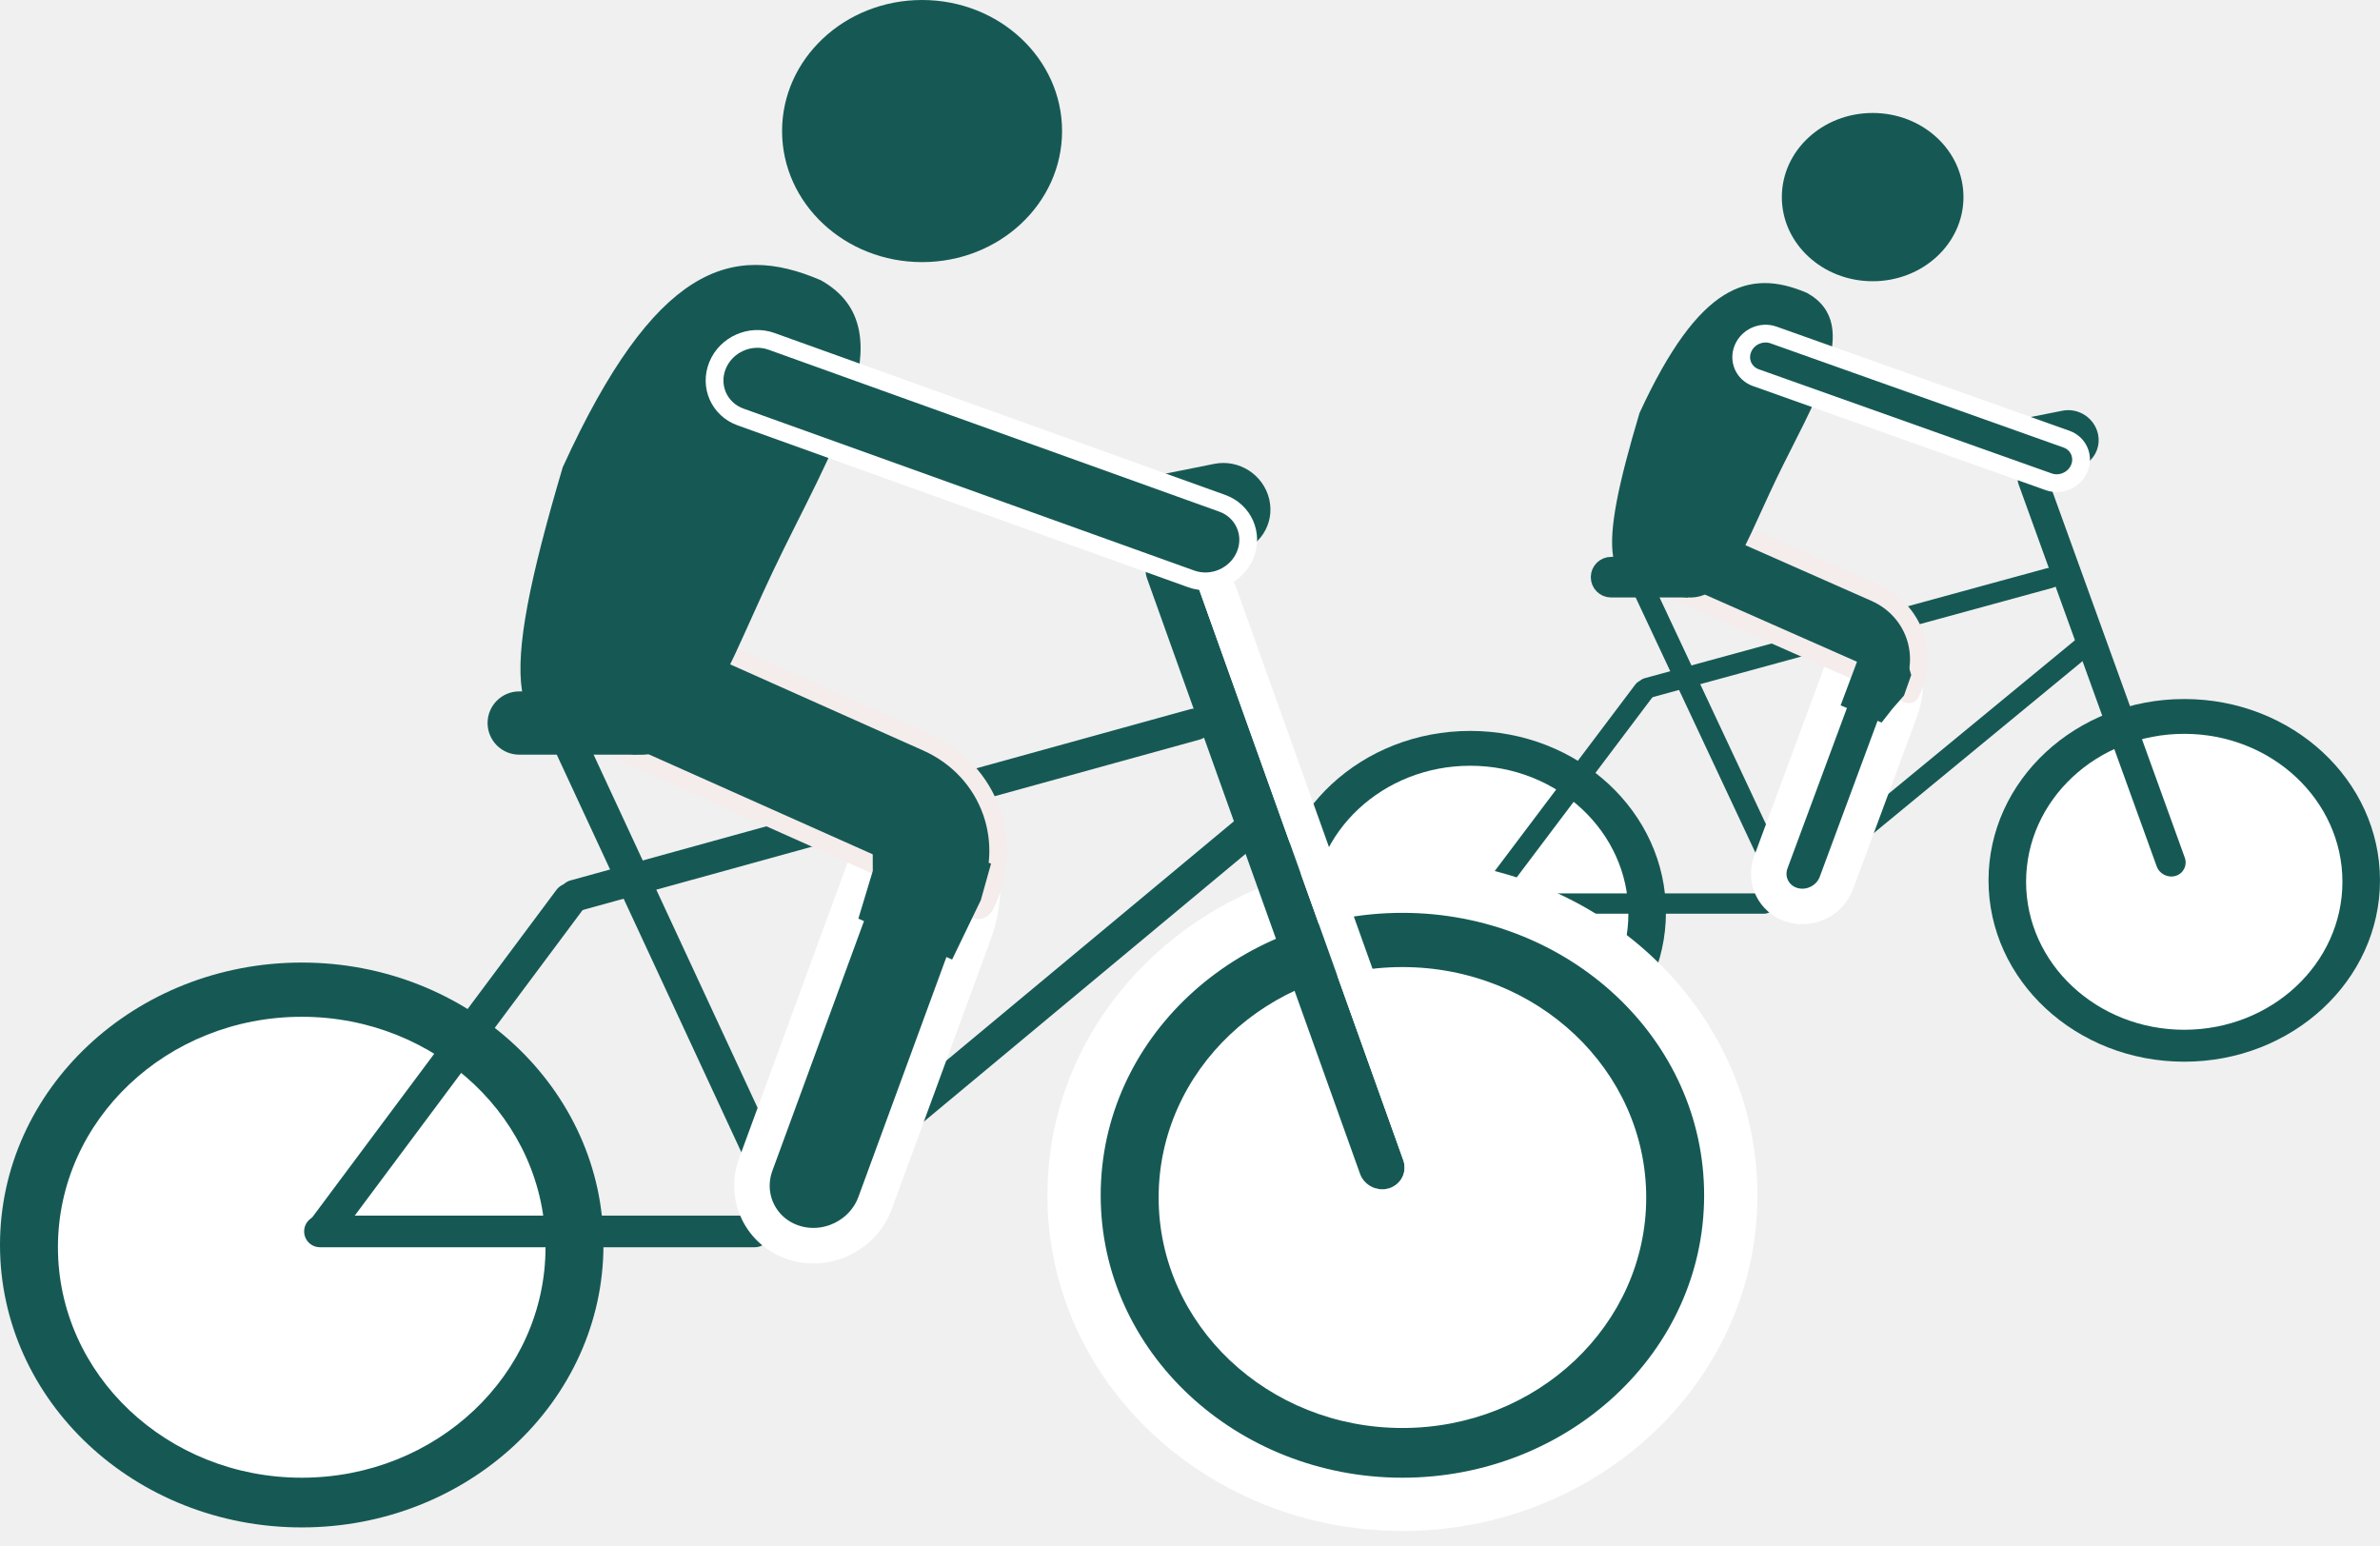
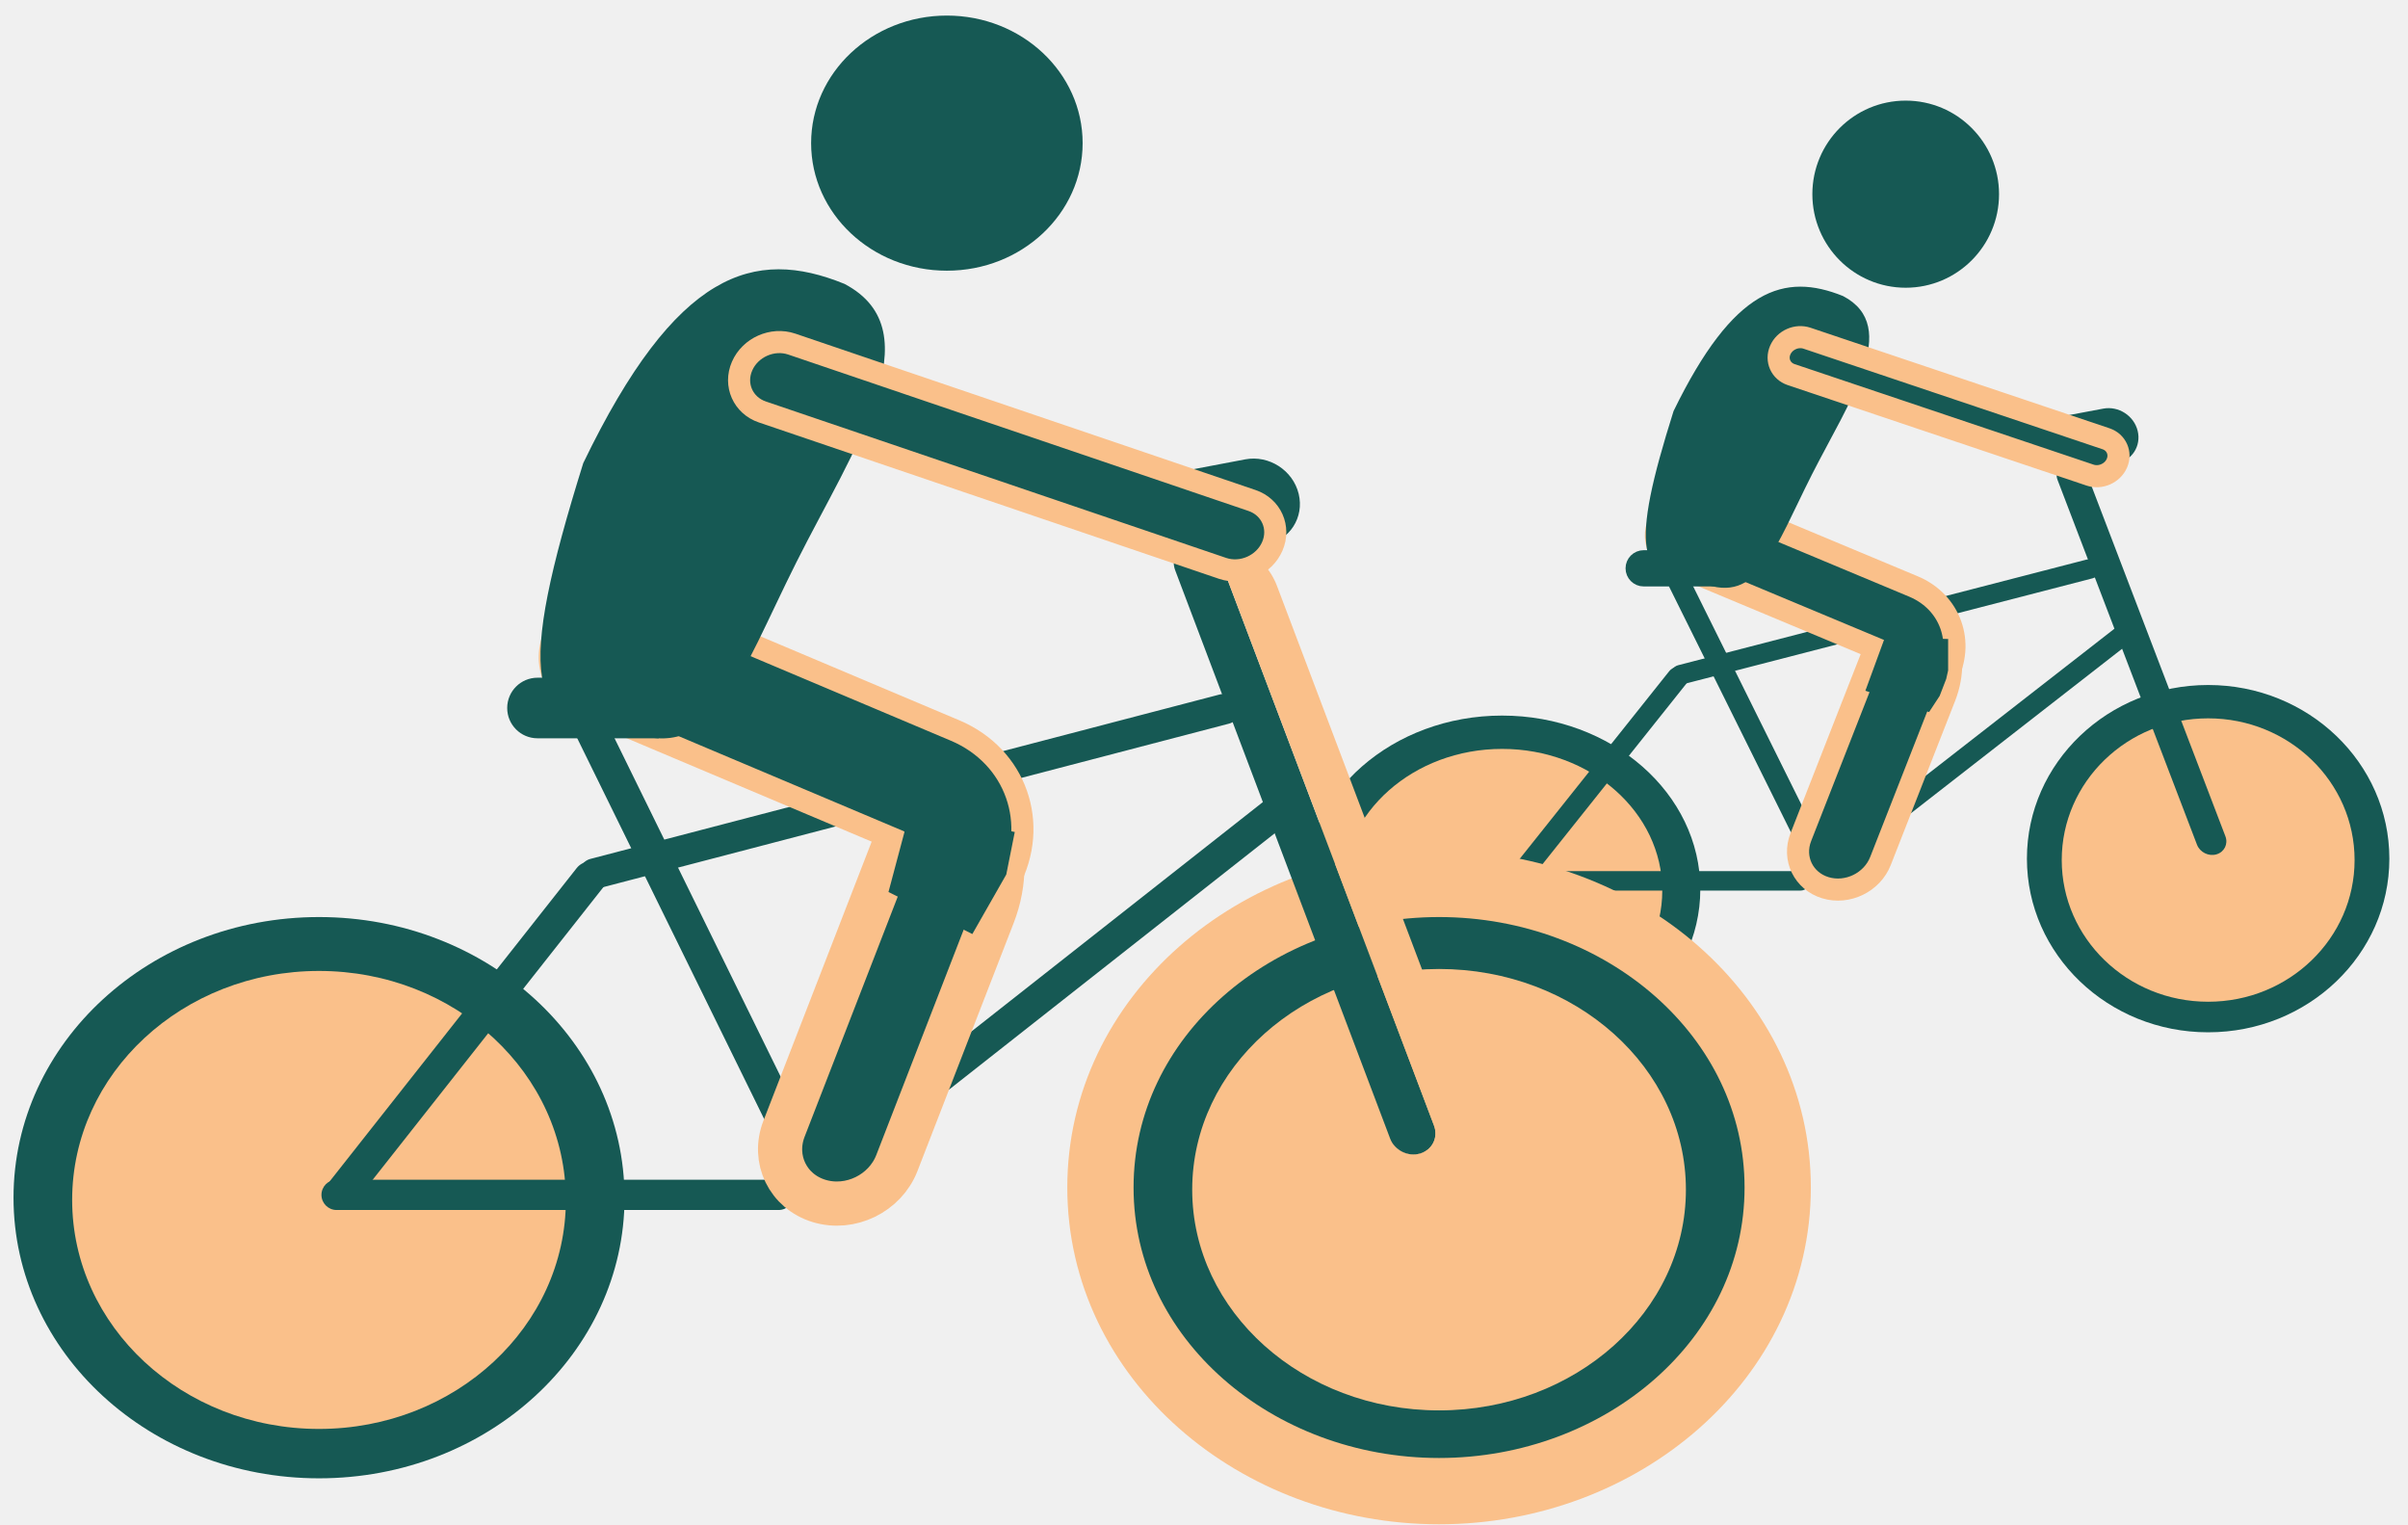
- <svg xmlns="http://www.w3.org/2000/svg" width="134" height="87" viewBox="0 0 134 87" fill="none">
-   <path d="M113.085 25.413C112.88 24.523 113.439 23.658 114.335 23.48L116.122 23.125C117.018 22.948 117.911 23.525 118.117 24.415V24.415C118.323 25.305 117.763 26.171 116.867 26.349L115.081 26.703C114.184 26.881 113.291 26.304 113.085 25.413V25.413Z" fill="#165954" />
-   <ellipse cx="82.777" cy="51.364" rx="11.02" ry="10.21" fill="#165954" />
-   <ellipse cx="82.777" cy="51.446" rx="8.905" ry="8.331" fill="white" />
-   <ellipse cx="122.979" cy="49.568" rx="11.02" ry="10.21" fill="#165954" />
-   <ellipse cx="122.979" cy="49.649" rx="8.905" ry="8.331" fill="white" />
-   <path d="M83.195 51.32C82.915 51.139 82.851 50.777 83.051 50.511L92.078 38.533C92.278 38.267 92.667 38.198 92.946 38.379V38.379C93.226 38.559 93.29 38.921 93.09 39.187L84.064 51.166C83.863 51.432 83.474 51.501 83.195 51.32V51.32Z" fill="#165954" />
-   <path d="M92.209 38.888C92.112 38.585 92.282 38.271 92.589 38.188L115.235 31.996C115.542 31.912 115.869 32.09 115.965 32.392V32.392C116.061 32.695 115.891 33.009 115.585 33.092L92.938 39.284C92.632 39.368 92.305 39.19 92.209 38.888V38.888Z" fill="#165954" />
-   <path d="M99.889 50.761C99.662 50.525 99.683 50.165 99.936 49.957L117.033 35.877C117.286 35.669 117.674 35.692 117.9 35.928V35.928C118.127 36.164 118.106 36.524 117.853 36.731L100.756 50.812C100.503 51.02 100.115 50.997 99.889 50.761V50.761Z" fill="#165954" />
-   <path d="M114.16 26.244C114.597 26.109 115.077 26.348 115.233 26.778L123.009 48.29C123.164 48.72 122.936 49.178 122.5 49.314V49.314C122.063 49.449 121.583 49.211 121.428 48.781L113.651 27.268C113.496 26.838 113.724 26.38 114.16 26.244V26.244Z" fill="#165954" />
-   <path d="M99.725 48.477C99.413 48.603 99.043 48.458 98.9 48.153L92.057 33.566C91.914 33.261 92.051 32.911 92.364 32.785V32.785C92.676 32.66 93.046 32.805 93.189 33.11L100.032 47.697C100.175 48.002 100.038 48.351 99.725 48.477V48.477Z" fill="#165954" />
-   <path d="M82.865 50.874C82.865 50.559 83.121 50.303 83.437 50.303H99.33C99.645 50.303 99.901 50.559 99.901 50.874V50.874C99.901 51.19 99.645 51.446 99.33 51.446H83.437C83.121 51.446 82.865 51.19 82.865 50.874V50.874Z" fill="#165954" />
-   <path d="M106.978 40.043L103.393 49.716C103.022 50.718 101.894 51.268 100.876 50.944C99.857 50.62 99.332 49.544 99.704 48.542L104.947 34.398C106.893 35.501 107.795 37.842 106.978 40.043Z" fill="#165954" stroke="white" stroke-width="2" />
-   <path d="M107.445 39.084L92.473 32.47C91.344 31.971 90.886 30.676 91.451 29.578C92.016 28.48 93.391 27.994 94.52 28.493L105.559 33.37C107.775 34.349 108.672 36.888 107.564 39.042C107.542 39.084 107.489 39.103 107.445 39.084Z" fill="#165954" stroke="#F5ECEC" />
-   <path d="M90.709 31.854H94.532V33.141H90.709C90.354 33.141 90.066 32.853 90.066 32.497C90.066 32.142 90.354 31.854 90.709 31.854Z" fill="#165954" stroke="#165954" />
-   <path d="M99.996 26.998C97.94 31.286 97.027 34.65 93.912 33.369C90.209 33.369 89.908 31.295 92.309 23.253C95.66 15.984 98.47 15.1 101.732 16.489C104.994 18.286 102.051 22.711 99.996 26.998Z" fill="#165954" />
-   <path d="M104.804 36.592L107.163 36.461L107.606 38.009L107.2 39.161L106.543 39.913L105.939 40.683L103.632 39.715L104.804 36.592Z" fill="#165954" />
-   <ellipse cx="105.435" cy="11.098" rx="5.113" ry="4.737" fill="#165954" />
-   <path d="M99.855 18.861L116.344 24.724C117.021 24.964 117.347 25.697 117.072 26.361C116.797 27.025 116.025 27.368 115.348 27.127L98.859 21.264C98.182 21.023 97.857 20.29 98.132 19.627C98.406 18.963 99.178 18.62 99.855 18.861Z" fill="#165954" stroke="white" />
-   <path d="M63.708 29.676C63.391 28.29 64.264 26.939 65.659 26.66L68.365 26.117C69.76 25.838 71.147 26.735 71.464 28.122V28.122C71.781 29.508 70.908 30.859 69.513 31.138L66.807 31.681C65.413 31.96 64.025 31.063 63.708 29.676V29.676Z" fill="#165954" />
-   <path d="M78.96 84.701C89.075 84.701 97.447 77.002 97.447 67.299C97.447 57.596 89.075 49.897 78.96 49.897C68.844 49.897 60.472 57.596 60.472 67.299C60.472 77.002 68.844 84.701 78.96 84.701Z" fill="#165954" stroke="white" stroke-width="3" />
-   <ellipse cx="78.96" cy="67.426" rx="13.726" ry="12.976" fill="white" />
-   <ellipse cx="16.988" cy="70.098" rx="16.988" ry="15.902" fill="#165954" />
-   <ellipse cx="16.988" cy="70.225" rx="13.726" ry="12.976" fill="white" />
-   <path d="M17.632 70.028C17.201 69.746 17.101 69.184 17.409 68.771L31.326 50.108C31.634 49.695 32.233 49.589 32.664 49.871V49.871C33.094 50.152 33.194 50.715 32.887 51.127L18.969 69.791C18.661 70.203 18.063 70.31 17.632 70.028V70.028Z" fill="#165954" />
-   <path d="M31.527 50.664C31.378 50.192 31.644 49.703 32.121 49.571L67.014 39.931C67.491 39.799 67.998 40.075 68.147 40.547V40.547C68.296 41.018 68.03 41.507 67.553 41.639L32.659 51.279C32.183 51.411 31.676 51.135 31.527 50.664V50.664Z" fill="#165954" />
-   <path d="M43.365 69.158C43.016 68.79 43.049 68.23 43.439 67.905L69.793 45.975C70.182 45.651 70.781 45.686 71.13 46.053V46.053C71.479 46.421 71.446 46.982 71.057 47.306L44.703 69.237C44.313 69.561 43.715 69.526 43.365 69.158V69.158Z" fill="#165954" />
-   <mask id="path-27-outside-1_313_60" maskUnits="userSpaceOnUse" x="63.721" y="29.99" width="17.908" height="38.217" fill="black">
-     <rect fill="white" x="63.721" y="29.99" width="17.908" height="38.217" />
-     <path d="M65.365 30.971C66.038 30.759 66.777 31.127 67.014 31.791L79.008 65.319C79.246 65.983 78.893 66.693 78.22 66.904V66.904C77.547 67.115 76.808 66.747 76.571 66.083L64.576 32.555C64.339 31.891 64.692 31.181 65.365 30.971V30.971Z" />
+ <svg xmlns="http://www.w3.org/2000/svg" width="109" height="69" viewBox="0 0 109 69" fill="none">
+   <path d="M92.668 20.268C92.5 19.583 92.926 18.922 93.62 18.792L95.205 18.494C95.898 18.364 96.596 18.814 96.763 19.5C96.931 20.185 96.505 20.846 95.811 20.976L94.226 21.273C93.533 21.403 92.835 20.953 92.668 20.268Z" fill="#165954" />
+   <ellipse cx="67.995" cy="40.245" rx="8.971" ry="7.859" fill="#165954" />
+   <ellipse cx="67.995" cy="40.307" rx="7.249" ry="6.413" fill="#FAC08A" />
+   <ellipse cx="99.953" cy="38.861" rx="8.203" ry="7.859" fill="#165954" />
+   <ellipse cx="99.954" cy="38.924" rx="6.628" ry="6.413" fill="#FAC08A" />
+   <path d="M68.335 40.21C68.108 40.071 68.058 39.789 68.224 39.581L75.561 30.374C75.727 30.165 76.046 30.109 76.273 30.248C76.501 30.387 76.551 30.669 76.384 30.878L69.048 40.084C68.882 40.293 68.563 40.349 68.335 40.21Z" fill="#165954" />
+   <path d="M75.673 30.64C75.594 30.407 75.724 30.168 75.962 30.107L94.438 25.329C94.676 25.268 94.933 25.407 95.011 25.64C95.09 25.873 94.961 26.112 94.722 26.174L76.246 30.951C76.008 31.012 75.751 30.873 75.673 30.64Z" fill="#165954" />
+   <path d="M81.925 39.78C81.74 39.599 81.756 39.322 81.96 39.163L95.883 28.321C96.087 28.162 96.402 28.18 96.587 28.362C96.771 28.543 96.755 28.82 96.551 28.979L82.628 39.821C82.424 39.98 82.109 39.962 81.925 39.78Z" fill="#165954" />
+   <path d="M93.542 20.907C93.898 20.803 94.293 20.999 94.425 21.345L100.735 37.851C100.867 38.197 100.686 38.562 100.331 38.666C99.975 38.77 99.58 38.574 99.448 38.228L93.138 21.723C93.006 21.377 93.187 21.012 93.542 20.907Z" fill="#165954" />
+   <path d="M81.792 38.022C81.537 38.119 81.233 38 81.112 37.756L75.558 26.56C75.436 26.316 75.545 26.04 75.799 25.943C76.054 25.846 76.358 25.965 76.479 26.209L82.033 37.405C82.154 37.649 82.046 37.925 81.792 38.022Z" fill="#165954" />
+   <path d="M68.067 39.867C68.067 39.624 68.264 39.427 68.507 39.427H81.495C81.738 39.427 81.935 39.624 81.935 39.867C81.935 40.11 81.738 40.307 81.495 40.307H68.507C68.264 40.307 68.067 40.11 68.067 39.867Z" fill="#165954" />
+   <path d="M85.976 26.509C87.915 27.35 88.832 29.501 88.035 31.536L85.121 38.968C84.742 39.936 83.628 40.478 82.632 40.178C81.637 39.879 81.137 38.851 81.517 37.884L85.976 26.509Z" fill="#165954" stroke="#FAC08A" />
+   <path d="M86.613 26.542C88.286 27.24 88.947 29.088 88.104 30.684L75.872 25.574C75.04 25.226 74.715 24.303 75.146 23.511C75.577 22.719 76.601 22.359 77.432 22.706L86.613 26.542Z" fill="#165954" stroke="#FAC08A" />
+   <path d="M74.022 25.721C74.022 25.511 74.192 25.341 74.402 25.341H77.471V26.101H74.402C74.192 26.101 74.022 25.931 74.022 25.721Z" fill="#165954" stroke="#165954" stroke-width="0.88" />
+   <path d="M82.012 21.488C80.339 24.788 79.596 27.378 77.06 26.392C74.046 26.392 73.8 24.795 75.755 18.605C78.482 13.009 80.77 12.329 83.425 13.398C86.081 14.781 83.685 18.187 82.012 21.488Z" fill="#165954" />
+   <path d="M85.328 28.834L88.097 28.917L88.184 28.917L88.184 29.187L88.184 29.572L88.184 30.342L88.097 30.727L87.8 31.496L87.32 32.228L84.438 31.262L85.328 28.834Z" fill="#165954" />
+   <ellipse cx="86.263" cy="8.788" rx="4.225" ry="4.234" fill="#165954" />
+   <path d="M80.585 15.844C80.784 15.389 81.326 15.149 81.796 15.307L95.331 19.858C95.801 20.016 96.021 20.513 95.822 20.967C95.623 21.421 95.08 21.661 94.61 21.503L81.076 16.953C80.606 16.795 80.386 16.298 80.585 15.844Z" fill="#165954" stroke="#FAC08A" />
+   <path d="M52.472 23.549C52.214 22.482 52.88 21.451 53.958 21.247L56.365 20.79C57.444 20.586 58.528 21.285 58.786 22.353C59.044 23.42 58.379 24.451 57.3 24.655L54.893 25.112C53.814 25.316 52.73 24.617 52.472 23.549Z" fill="#165954" />
+   <path d="M65.14 67.486C73.429 67.486 80.469 61.501 80.469 53.745C80.469 45.989 73.429 40.004 65.14 40.004C56.852 40.004 49.812 45.989 49.812 53.745C49.812 61.501 56.852 67.486 65.14 67.486Z" fill="#165954" stroke="#FAC08A" stroke-width="3" />
+   <ellipse cx="65.14" cy="53.843" rx="11.174" ry="9.989" fill="#FAC08A" />
+   <ellipse cx="14.441" cy="54.205" rx="13.829" ry="12.701" fill="#165954" />
+   <ellipse cx="14.44" cy="54.307" rx="11.174" ry="10.364" fill="#FAC08A" />
+   <path d="M14.965 54.611C14.614 54.395 14.537 53.957 14.792 53.633L26.104 39.288C26.359 38.965 26.85 38.878 27.201 39.095C27.552 39.311 27.629 39.749 27.374 40.073L16.062 54.418C15.806 54.742 15.315 54.828 14.965 54.611Z" fill="#165954" />
+   <path d="M26.276 39.705C26.155 39.342 26.357 38.969 26.727 38.872L55.196 31.435C55.566 31.338 55.965 31.554 56.086 31.917C56.207 32.28 56.005 32.653 55.635 32.75L27.166 40.187C26.795 40.284 26.397 40.068 26.276 39.705Z" fill="#165954" />
+   <path d="M35.913 53.942C35.629 53.659 35.654 53.228 35.969 52.98L57.429 36.093C57.744 35.845 58.23 35.873 58.514 36.156C58.798 36.439 58.773 36.87 58.458 37.118L36.998 54.005C36.683 54.253 36.197 54.225 35.913 53.942Z" fill="#165954" />
+   <mask id="path-27-outside-1_373_40" maskUnits="userSpaceOnUse" x="51.937" y="23.683" width="15.409" height="29.48" fill="black">
+     <rect fill="white" x="51.937" y="23.683" width="15.409" height="29.48" />
+     <path d="M53.821 24.546C54.369 24.383 54.977 24.685 55.18 25.219L64.912 50.944C65.114 51.479 64.834 52.044 64.285 52.206C63.738 52.369 63.129 52.067 62.927 51.533L53.195 25.808C52.993 25.273 53.273 24.708 53.821 24.546Z" />
  </mask>
-   <path d="M65.365 30.971C66.038 30.759 66.777 31.127 67.014 31.791L79.008 65.319C79.246 65.983 78.893 66.693 78.22 66.904V66.904C77.547 67.115 76.808 66.747 76.571 66.083L64.576 32.555C64.339 31.891 64.692 31.181 65.365 30.971V30.971Z" fill="#165954" />
-   <path d="M65.365 30.971C67.092 30.429 68.987 31.372 69.596 33.076L80.243 62.837C80.853 64.542 79.947 66.362 78.22 66.904L78.22 66.904C77.974 66.981 77.707 66.983 77.455 66.909L65.106 32.389L64.751 31.398C64.905 31.197 65.119 31.048 65.365 30.971L65.365 30.971ZM77.001 67.286L64.146 31.353L77.001 67.286ZM64.146 31.353L66.584 30.588L64.146 31.353ZM79.439 66.522L77.001 67.286L79.439 66.522Z" fill="white" mask="url(#path-27-outside-1_313_60)" />
-   <path d="M43.114 65.6C42.632 65.796 42.064 65.573 41.845 65.101L31.29 42.368C31.071 41.897 31.284 41.355 31.766 41.159V41.159C32.248 40.963 32.816 41.187 33.035 41.658L43.59 64.391C43.809 64.863 43.596 65.404 43.114 65.6V65.6Z" fill="#165954" />
-   <path d="M17.124 69.334C17.124 68.842 17.523 68.444 18.014 68.444H42.494C42.986 68.444 43.385 68.842 43.385 69.334V69.334C43.385 69.826 42.986 70.225 42.494 70.225H18.014C17.523 70.225 17.124 69.826 17.124 69.334V69.334Z" fill="#165954" />
-   <path d="M54.837 52.56L49.271 67.731C48.6 69.561 46.551 70.561 44.695 69.964C42.839 69.368 41.879 67.4 42.55 65.57L50.87 42.891C54.489 44.571 56.253 48.699 54.837 52.56Z" fill="#165954" stroke="white" stroke-width="2" />
-   <path d="M54.883 51.214L31.834 40.926C29.942 40.081 29.17 37.899 30.111 36.052C31.052 34.206 33.349 33.393 35.241 34.238L52.187 41.802C55.765 43.4 57.223 47.524 55.445 51.016C55.342 51.218 55.09 51.307 54.883 51.214Z" fill="#165954" stroke="#F5ECEC" />
-   <path d="M29.233 39.429H35.378V41.991H29.233C28.526 41.991 27.952 41.418 27.952 40.71C27.952 40.003 28.526 39.429 29.233 39.429Z" fill="#165954" stroke="#165954" />
-   <path d="M43.53 32.145C40.362 38.823 38.955 44.064 34.153 42.068C28.445 42.068 27.981 38.837 31.682 26.311C36.846 14.989 41.179 13.612 46.207 15.775C51.235 18.574 46.698 25.466 43.53 32.145Z" fill="#165954" />
-   <path d="M49.133 46.455L55.799 48.625L55.224 50.679L53.607 54.027L48.328 51.724L49.14 49.036L49.133 46.455Z" fill="#165954" />
-   <ellipse cx="51.915" cy="7.379" rx="7.882" ry="7.379" fill="#165954" />
-   <path d="M43.439 19.22L68.816 28.337C70.012 28.767 70.59 30.068 70.108 31.244C69.626 32.42 68.266 33.024 67.071 32.595L41.693 23.477C40.498 23.048 39.919 21.747 40.401 20.571C40.883 19.395 42.243 18.791 43.439 19.22Z" fill="#165954" stroke="white" />
+   <path d="M53.821 24.546C54.369 24.383 54.977 24.685 55.18 25.219L64.912 50.944C65.114 51.479 64.834 52.044 64.285 52.206C63.738 52.369 63.129 52.067 62.927 51.533L53.195 25.808C52.993 25.273 53.273 24.708 53.821 24.546Z" fill="#165954" />
+   <path d="M53.821 24.546C55.428 24.069 57.212 24.954 57.805 26.522L66.121 48.505C66.715 50.073 65.892 51.73 64.285 52.206C64.085 52.266 63.868 52.265 63.661 52.203C63.454 52.142 63.268 52.023 63.127 51.863L53.262 25.788L53.13 25.438C53.133 25.234 53.201 25.04 53.325 24.881C53.448 24.722 53.621 24.605 53.821 24.546V24.546ZM63.293 52.501L52.829 24.84L63.293 52.501ZM52.829 24.84L54.813 24.252L52.829 24.84ZM65.278 51.912L63.293 52.501L65.278 51.912Z" fill="#FAC08A" mask="url(#path-27-outside-1_373_40)" />
+   <path d="M35.708 51.203C35.316 51.354 34.848 51.171 34.663 50.793L26.096 33.345C25.911 32.968 26.078 32.539 26.471 32.389C26.863 32.238 27.331 32.421 27.516 32.798L36.083 50.247C36.268 50.624 36.1 51.052 35.708 51.203Z" fill="#165954" />
+   <path d="M14.551 54.078C14.551 53.699 14.858 53.392 15.237 53.392H35.243C35.622 53.392 35.929 53.699 35.929 54.078C35.929 54.456 35.622 54.763 35.243 54.763H15.237C14.858 54.763 14.551 54.456 14.551 54.078Z" fill="#165954" />
+   <path d="M42.111 34.015C44.832 35.342 46.098 38.458 44.955 41.404L40.596 52.641C40.062 54.015 38.487 54.782 37.076 54.353C35.666 53.924 34.955 52.462 35.488 51.088L42.111 34.015Z" fill="#165954" stroke="#FAC08A" stroke-width="2" />
+   <path d="M43.236 33.063C45.992 34.227 47.076 37.305 45.657 39.938C45.602 40.041 45.471 40.087 45.364 40.042L26.47 32.066C25.038 31.462 24.475 29.863 25.212 28.495C25.949 27.127 27.707 26.508 29.138 27.112L43.236 33.063Z" fill="#165954" stroke="#FAC08A" />
+   <path d="M23.459 32.043C23.459 31.562 23.849 31.172 24.33 31.172H29.318V32.914H24.33C23.849 32.914 23.459 32.524 23.459 32.043Z" fill="#165954" stroke="#165954" />
+   <path d="M36.047 25.45C33.468 30.59 32.322 34.625 28.413 33.088C23.767 33.088 23.39 30.602 26.402 20.959C30.606 12.243 34.133 11.184 38.226 12.848C42.319 15.003 38.626 20.309 36.047 25.45Z" fill="#165954" />
+   <path d="M40.653 36.487L45.934 37.655L45.55 39.579L44.014 42.273L40.218 40.37L40.941 37.655L40.653 36.487Z" fill="#165954" />
+   <ellipse cx="42.861" cy="6.478" rx="6.145" ry="5.773" fill="#165954" />
+   <path d="M33.59 16.571C33.958 15.723 34.966 15.276 35.841 15.573L56.673 22.651C57.548 22.948 57.96 23.877 57.592 24.725C57.224 25.574 56.217 26.02 55.341 25.723L34.509 18.645C33.634 18.348 33.222 17.419 33.59 16.571Z" fill="#165954" stroke="#FAC08A" />
</svg>
